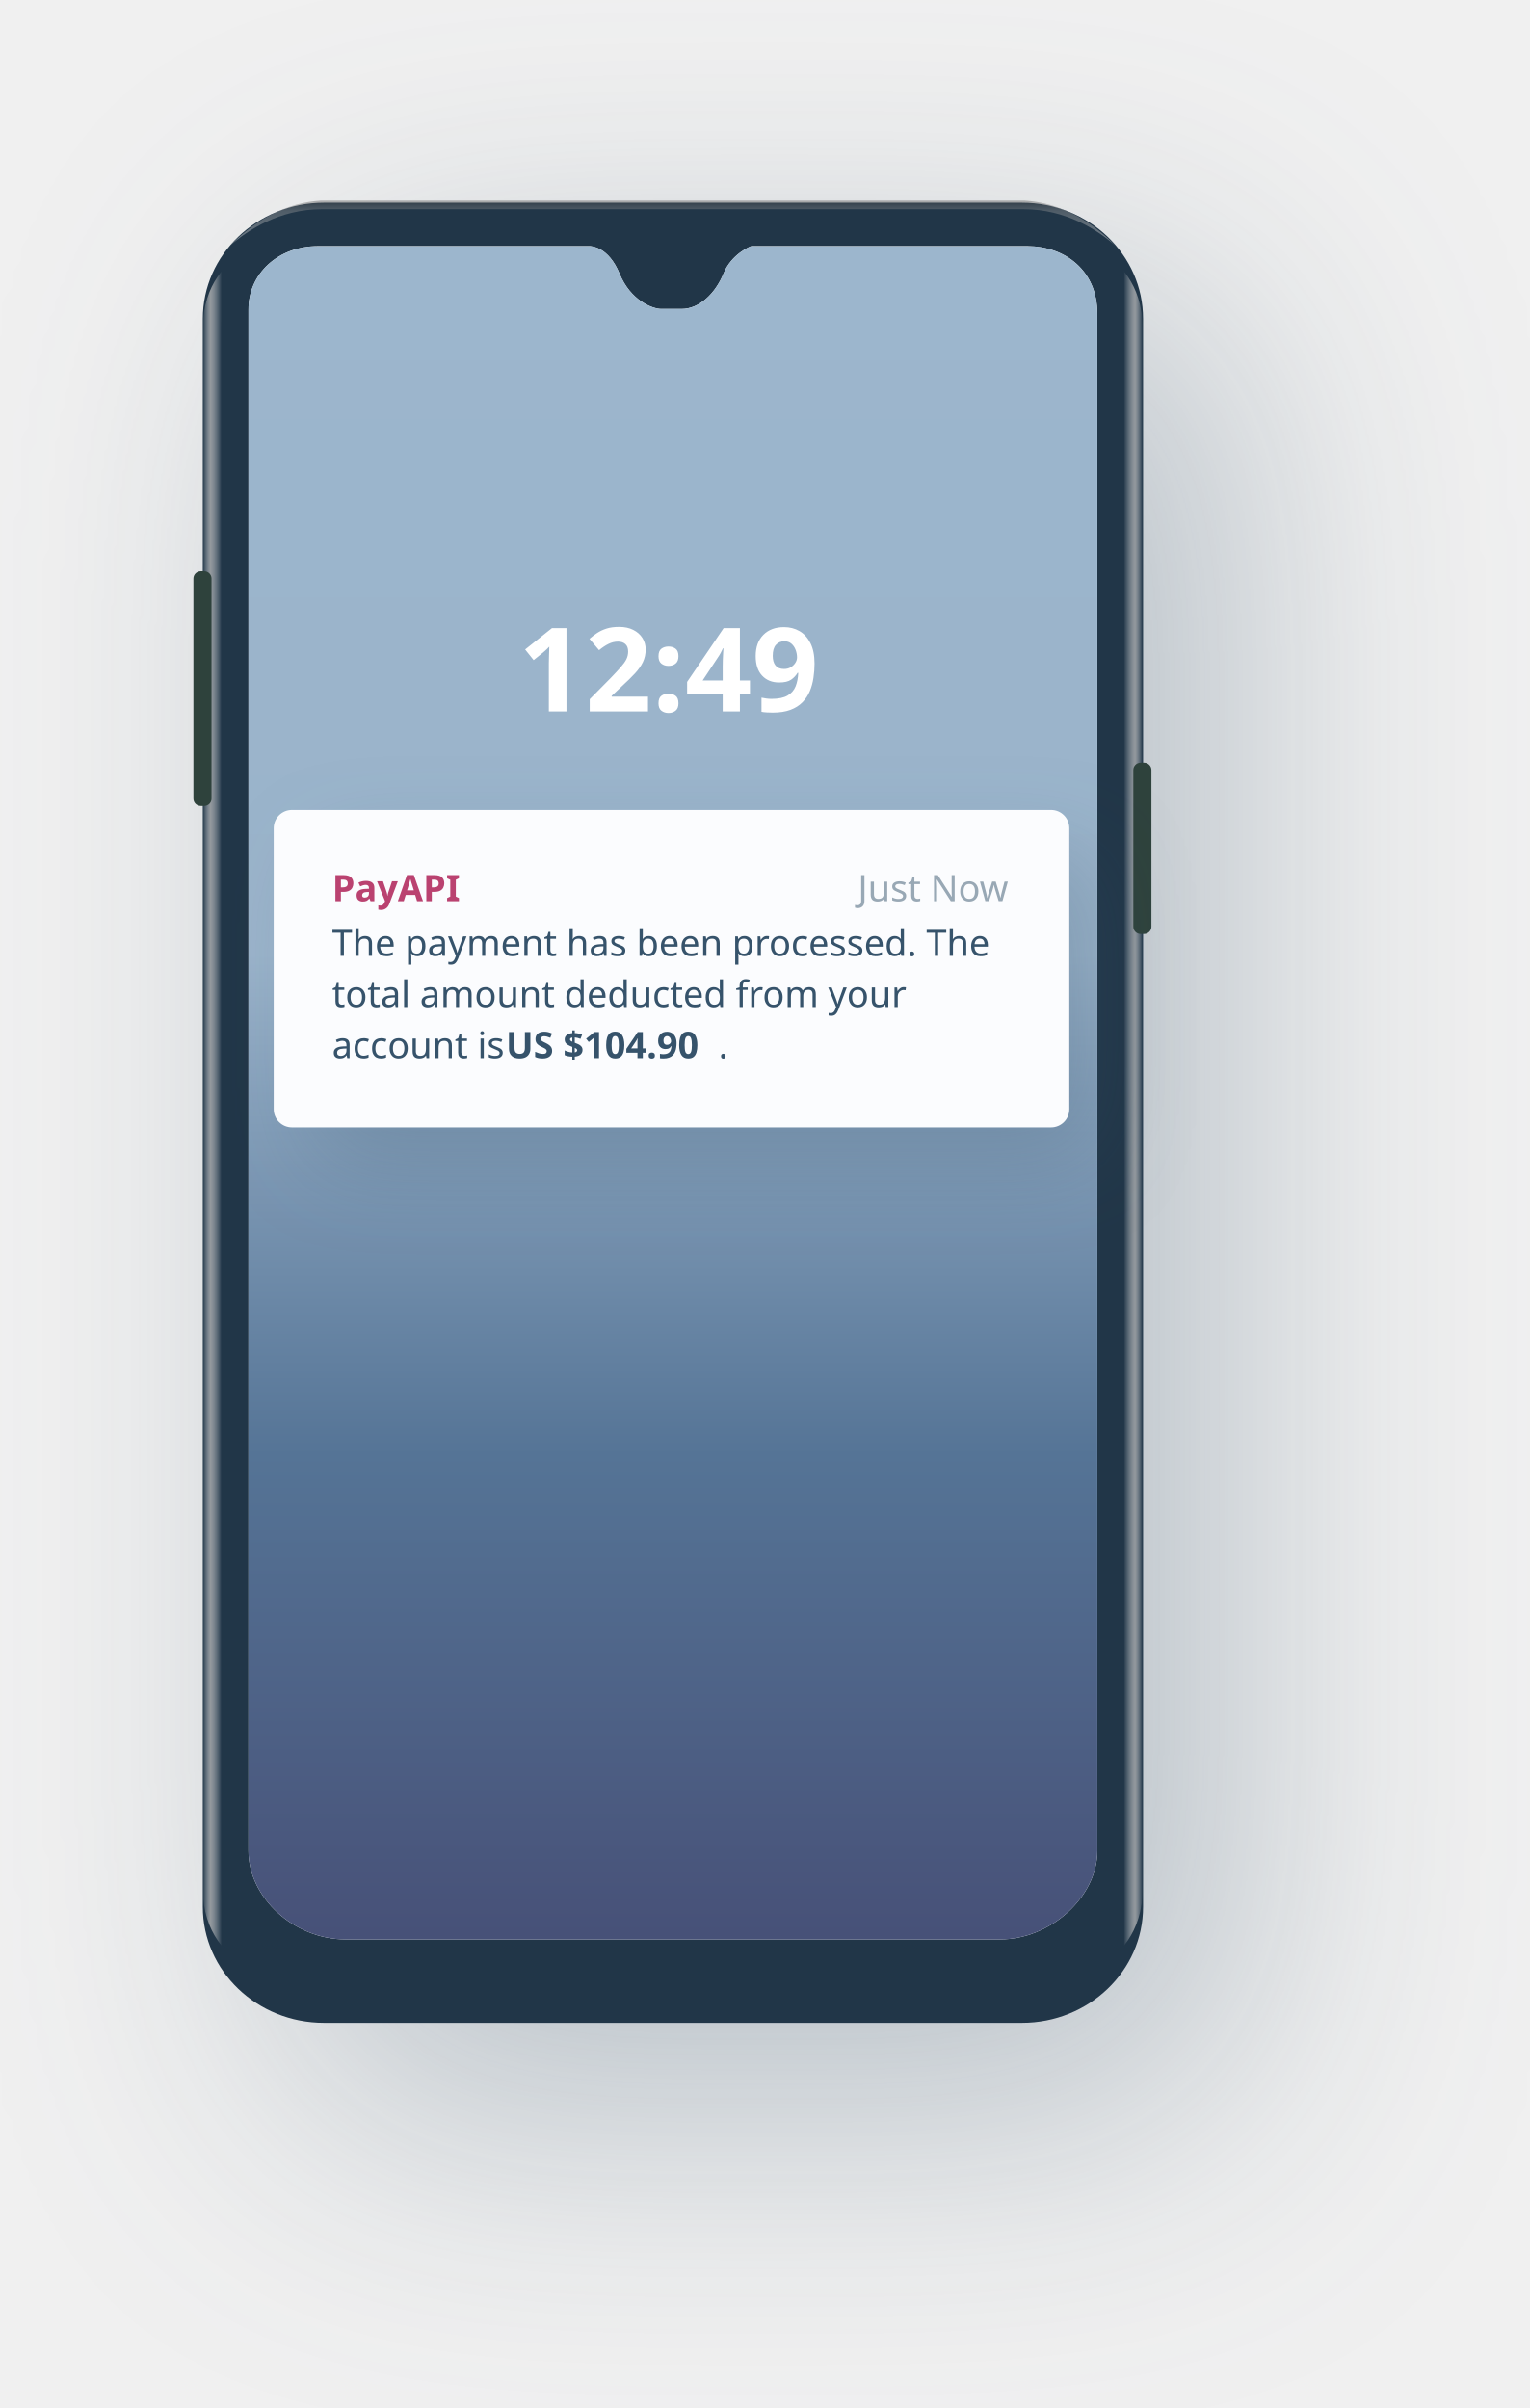
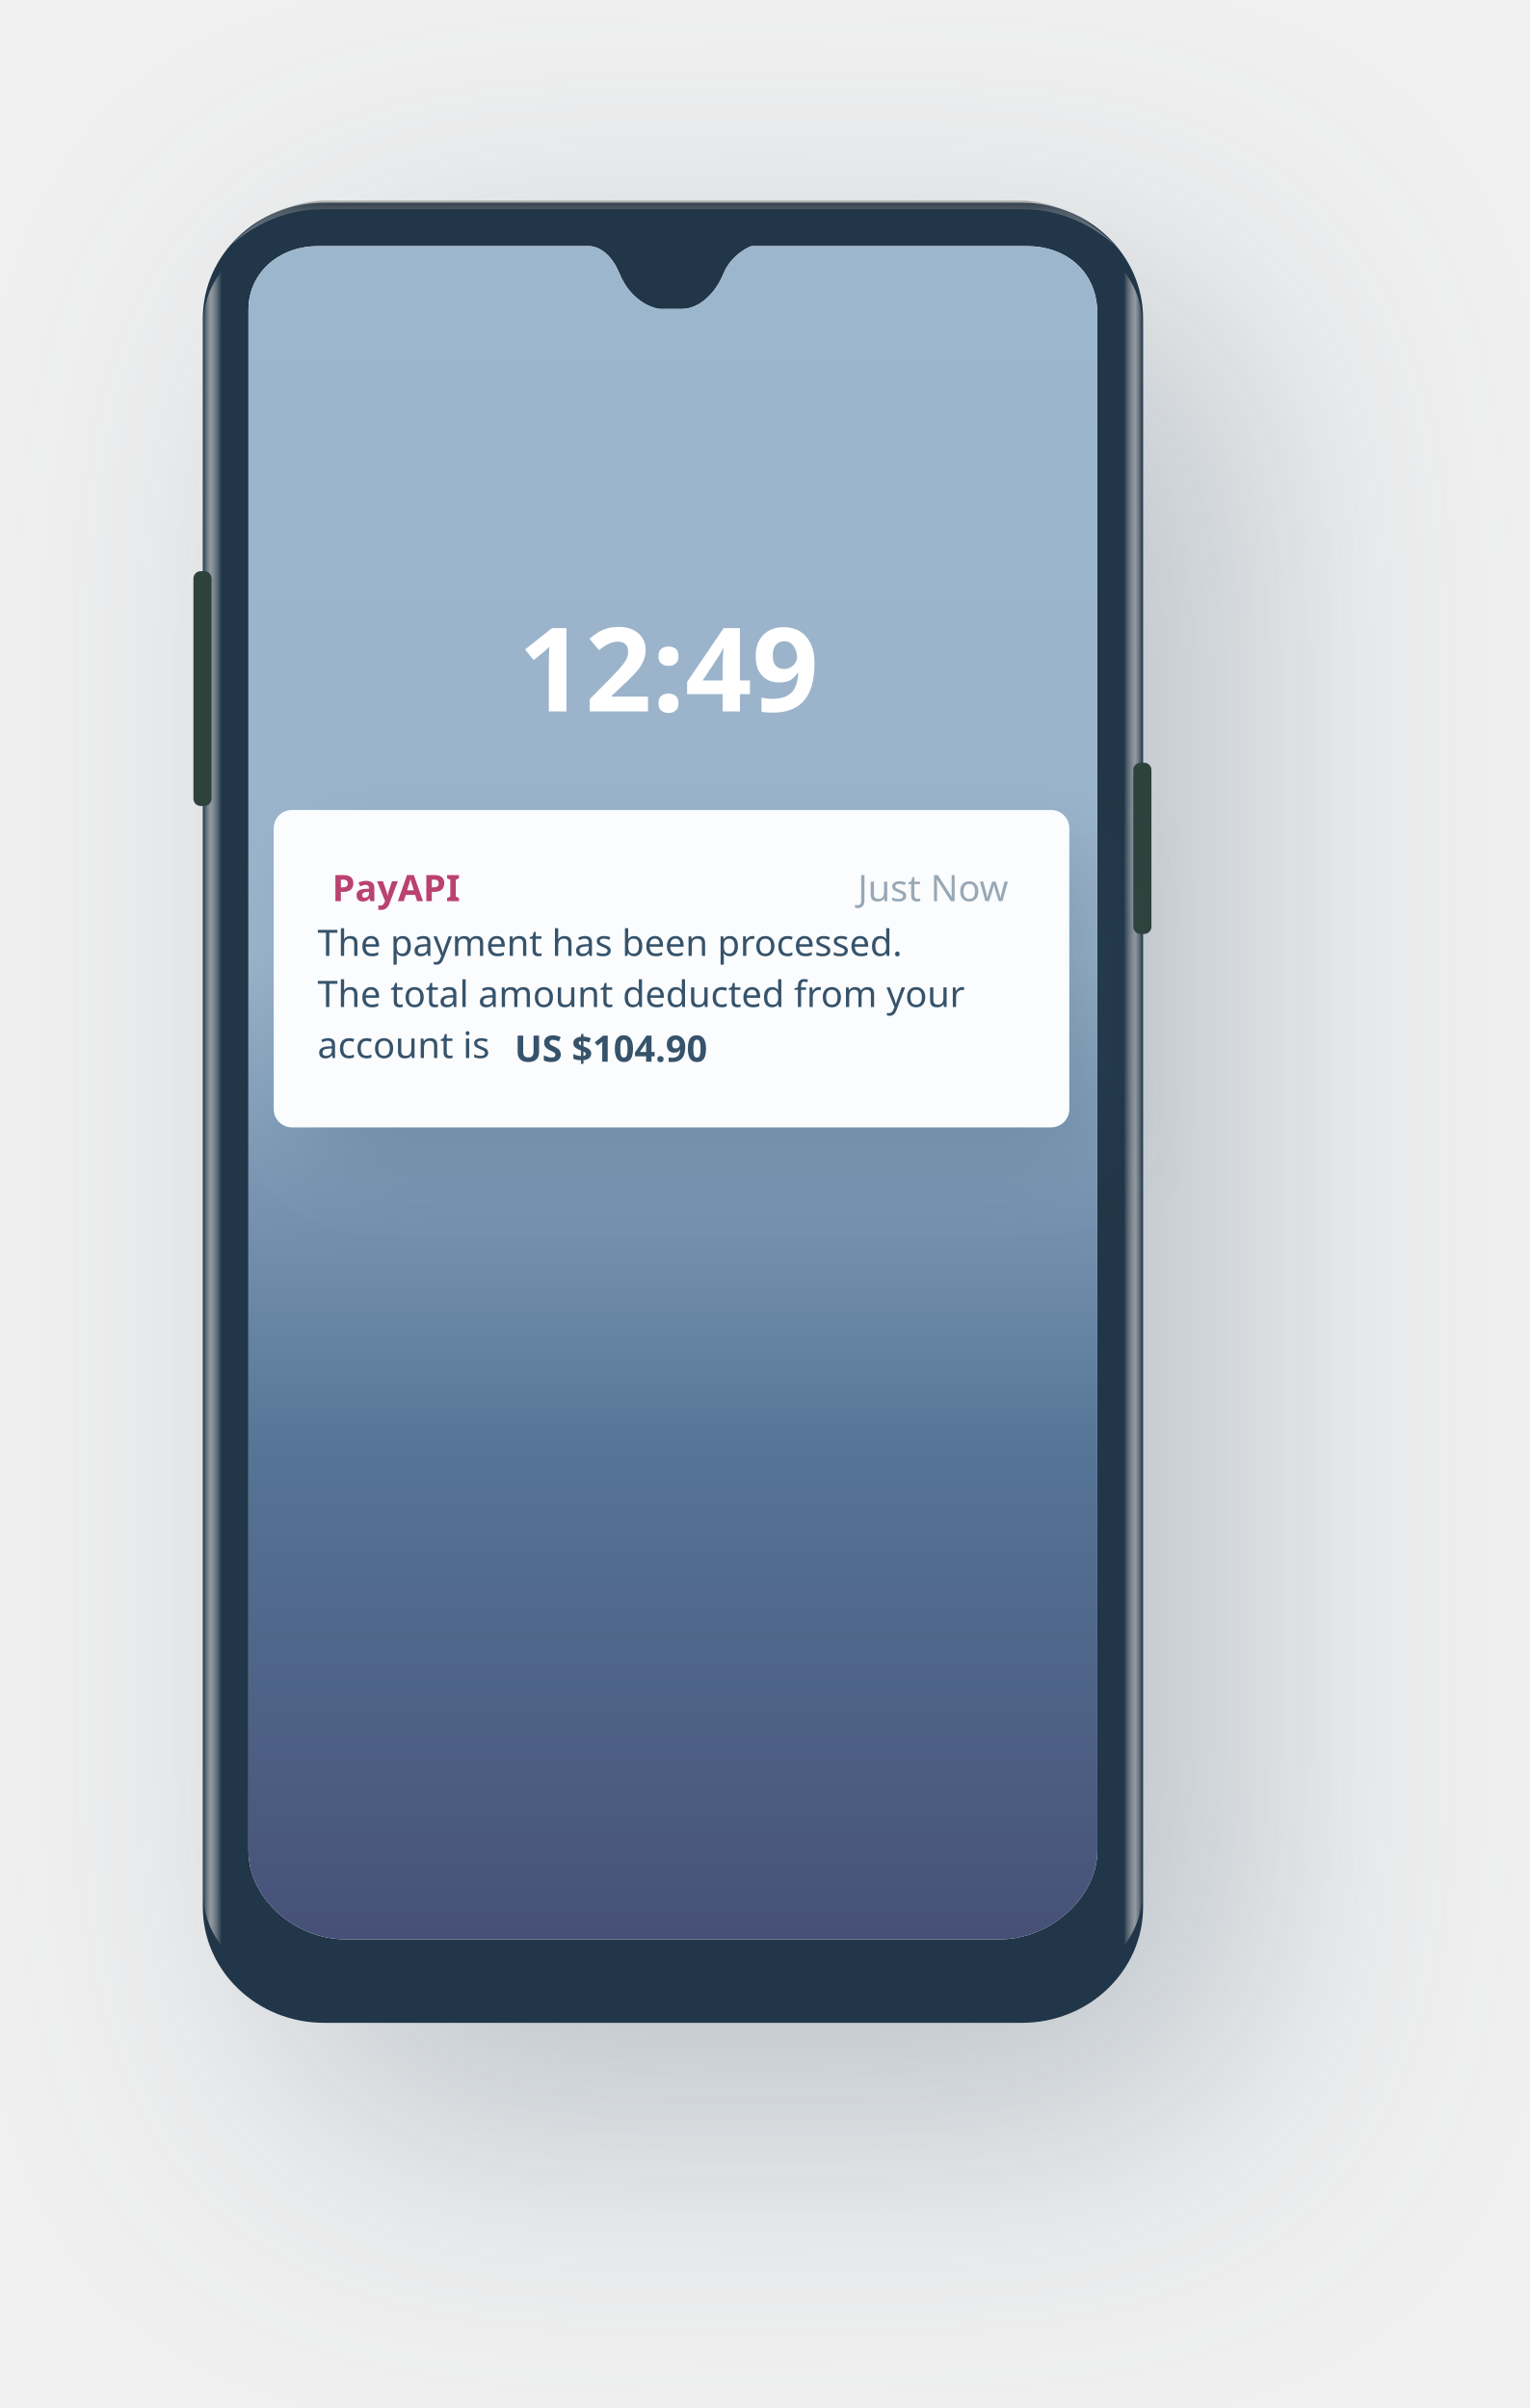
<svg xmlns="http://www.w3.org/2000/svg" xmlns:xlink="http://www.w3.org/1999/xlink" width="419" height="660">
  <defs>
    <linearGradient id="c" x1="50%" x2="50%" y1="0%" y2="100%">
      <stop offset="0%" stop-color="#454545" />
      <stop offset="22.628%" stop-color="#999" />
      <stop offset="100%" stop-color="#FFF" />
    </linearGradient>
    <linearGradient id="d" x1="100%" x2="30.702%" y1="50%" y2="50%">
      <stop offset="0%" stop-color="#FFF" stop-opacity="0" />
      <stop offset="22.218%" stop-color="#BABABA" />
      <stop offset="54.678%" stop-color="#FFF" stop-opacity="0" />
      <stop offset="100%" stop-color="#FFF" stop-opacity="0" />
    </linearGradient>
    <linearGradient id="e" x1="100%" x2="30.591%" y1="50%" y2="50%">
      <stop offset="0%" stop-color="#FFF" stop-opacity="0" />
      <stop offset="22.218%" stop-color="#BABABA" />
      <stop offset="54.678%" stop-color="#FFF" stop-opacity="0" />
      <stop offset="100%" stop-color="#FFF" stop-opacity="0" />
    </linearGradient>
    <linearGradient id="g" x1="50%" x2="50%" y1="0%" y2="99.221%">
      <stop offset="0%" stop-color="#9CB6CD" />
      <stop offset="42.056%" stop-color="#9AB3CA" />
      <stop offset="71.659%" stop-color="#557496" />
      <stop offset="100%" stop-color="#475178" />
    </linearGradient>
    <filter id="a" width="202.9%" height="153.1%" x="-41.7%" y="-21.5%" filterUnits="objectBoundingBox">
      <feOffset dx="25" dy="25" in="SourceAlpha" result="shadowOffsetOuter1" />
      <feGaussianBlur in="shadowOffsetOuter1" result="shadowBlurOuter1" stdDeviation="40" />
      <feColorMatrix in="shadowBlurOuter1" values="0 0 0 0 0.212 0 0 0 0 0.325 0 0 0 0 0.419 0 0 0 0.301 0" />
    </filter>
    <filter id="i" width="125.2%" height="163.2%" x="-8%" y="-20.1%" filterUnits="objectBoundingBox">
      <feMorphology in="SourceAlpha" radius="5" result="shadowSpreadOuter1" />
      <feOffset dx="10" dy="10" in="shadowSpreadOuter1" result="shadowOffsetOuter1" />
      <feGaussianBlur in="shadowOffsetOuter1" result="shadowBlurOuter1" stdDeviation="12.5" />
      <feColorMatrix in="shadowBlurOuter1" values="0 0 0 0 0.212 0 0 0 0 0.325 0 0 0 0 0.419 0 0 0 0.25 0" />
    </filter>
    <path id="b" d="M35.776.57H227.01c18.34 0 33.208 14.235 33.208 31.795v435.27c0 17.56-14.867 31.796-33.208 31.796H35.776c-18.34 0-33.208-14.236-33.208-31.796V32.365C2.568 14.805 17.436.569 35.776.569z" />
    <path id="f" d="M93.602 0H19.196C8.09 0 0 7.563 0 17.441v422.39c0 12.88 12.502 24.292 26.64 24.292h179.332c13.618 0 26.64-11.5 26.64-24.292V18.583c0-11.84-8.79-18.513-19.196-18.583H137.83c-.287.047-5.479 2.182-7.673 7.563-2.195 5.382-6.61 9.672-11.445 9.672h-5.615c-2.298 0-8.348-2.23-11.411-9.672C98.623.121 93.888.047 93.602 0z" />
    <rect id="j" width="218" height="87" x="0" y="0" rx="5" />
  </defs>
  <g fill="none" fill-rule="evenodd" transform="translate(53 55)">
    <use fill="#000" filter="url(#a)" xlink:href="#b" />
    <use fill="#213648" xlink:href="#b" />
    <path fill="url(#c)" fill-opacity=".65" d="M225.18 0H32.356C23.352.549 15.05 4.657 7.447 12.324c4.89-4.268 13.61-9.98 25.14-9.98h192.362c11.53 0 20.25 5.712 25.14 9.98C242.486 4.657 234.183.549 225.18 0z" opacity=".596" transform="translate(2.568)" />
    <path fill="url(#d)" d="M252.431 462.67V34.983c0-11.476-4.217-15.718-6.733-18.442-2.516-2.723-2.623-4.113.992-2.056 3.615 2.056 10.845 8.047 10.845 20.498V462.67c0 12.451-7.23 18.441-10.845 20.498-3.615 2.056-3.508.667-.992-2.057s6.733-6.966 6.733-18.441z" opacity=".75" transform="translate(2.568)" />
    <path fill="url(#e)" d="M8.548 462.67V34.983c0-11.476-4.217-15.718-6.733-18.442-2.516-2.723-2.623-4.113.992-2.056 3.615 2.056 10.845 8.047 10.845 20.498V462.67c0 12.451-7.23 18.441-10.845 20.498-3.615 2.056-3.508.667-.992-2.057s6.733-6.966 6.733-18.441z" opacity=".75" transform="matrix(-1 0 0 1 16.22 0)" />
    <path fill="#2E423C" d="M2 101.557h.965a2 2 0 012 2v60.35a2 2 0 01-2 2H2a2 2 0 01-2-2v-60.35a2 2 0 012-2zm257.535 52.487h.965a2 2 0 012 2v42.95a2 2 0 01-2 2h-.965a2 2 0 01-2-2v-42.95a2 2 0 012-2z" />
    <g transform="translate(15.074 12.444)">
      <mask id="h" fill="#fff">
        <use xlink:href="#f" />
      </mask>
      <use fill="#FFF" xlink:href="#f" />
      <path fill="url(#g)" mask="url(#h)" d="M-.074 0h233v465h-233z" />
-       <text fill="#FFF" font-family="PublicSans-Bold, Public Sans" font-size="32" font-weight="bold" mask="url(#h)">
+       <text fill="#FFF" font-family="Trebuchet MS, sans-serif" font-size="32" font-weight="700" mask="url(#h)">
        <tspan x="73.926" y="127.556">12:49</tspan>
      </text>
    </g>
    <g transform="translate(22 167)">
      <use fill="#000" filter="url(#i)" xlink:href="#j" />
      <use fill="#FBFCFE" xlink:href="#j" />
      <g font-size="10">
-         <text fill="#BA4270" font-family="PublicSans-Bold, Public Sans" font-weight="bold" transform="translate(16 16)">
+         <text fill="#BA4270" font-family="Trebuchet MS, sans-serif" font-weight="700" transform="translate(16 16)">
          <tspan x="0" y="9">PayAPI</tspan>
        </text>
-         <text fill="#36536B" font-family="PublicSans-Regular, Public Sans" opacity=".5" transform="translate(16 16)">
+         <text fill="#36536B" font-family="Trebuchet MS, sans-serif" opacity=".5" transform="translate(16 16)">
          <tspan x="144.05" y="9">Just Now</tspan>
        </text>
      </g>
-       <text fill="#36536B" font-family="PublicSans-Regular, Public Sans" font-size="10">
-         <tspan x="16" y="40">The payment has been processed. The </tspan>
-         <tspan x="16" y="54">total amount deducted from your </tspan>
-         <tspan x="16" y="68">account is</tspan>
-         <tspan x="63.62" y="68" font-family="PublicSans-Bold, Public Sans" font-weight="bold"> US $104.90</tspan>
-         <tspan x="121.855" y="68">.</tspan>
+       <text fill="#36536B" font-family="Trebuchet MS, sans-serif" font-size="10">
+         <tspan x="12" y="40">The payment has been processed.</tspan>
+         <tspan x="12" y="54">The total amount deducted from your </tspan>
+         <tspan x="12" y="68">account is</tspan>
+         <tspan x="66" y="69" font-family="Trebuchet MS, sans-serif" font-weight="700">US $104.90</tspan>
      </text>
    </g>
  </g>
</svg>
